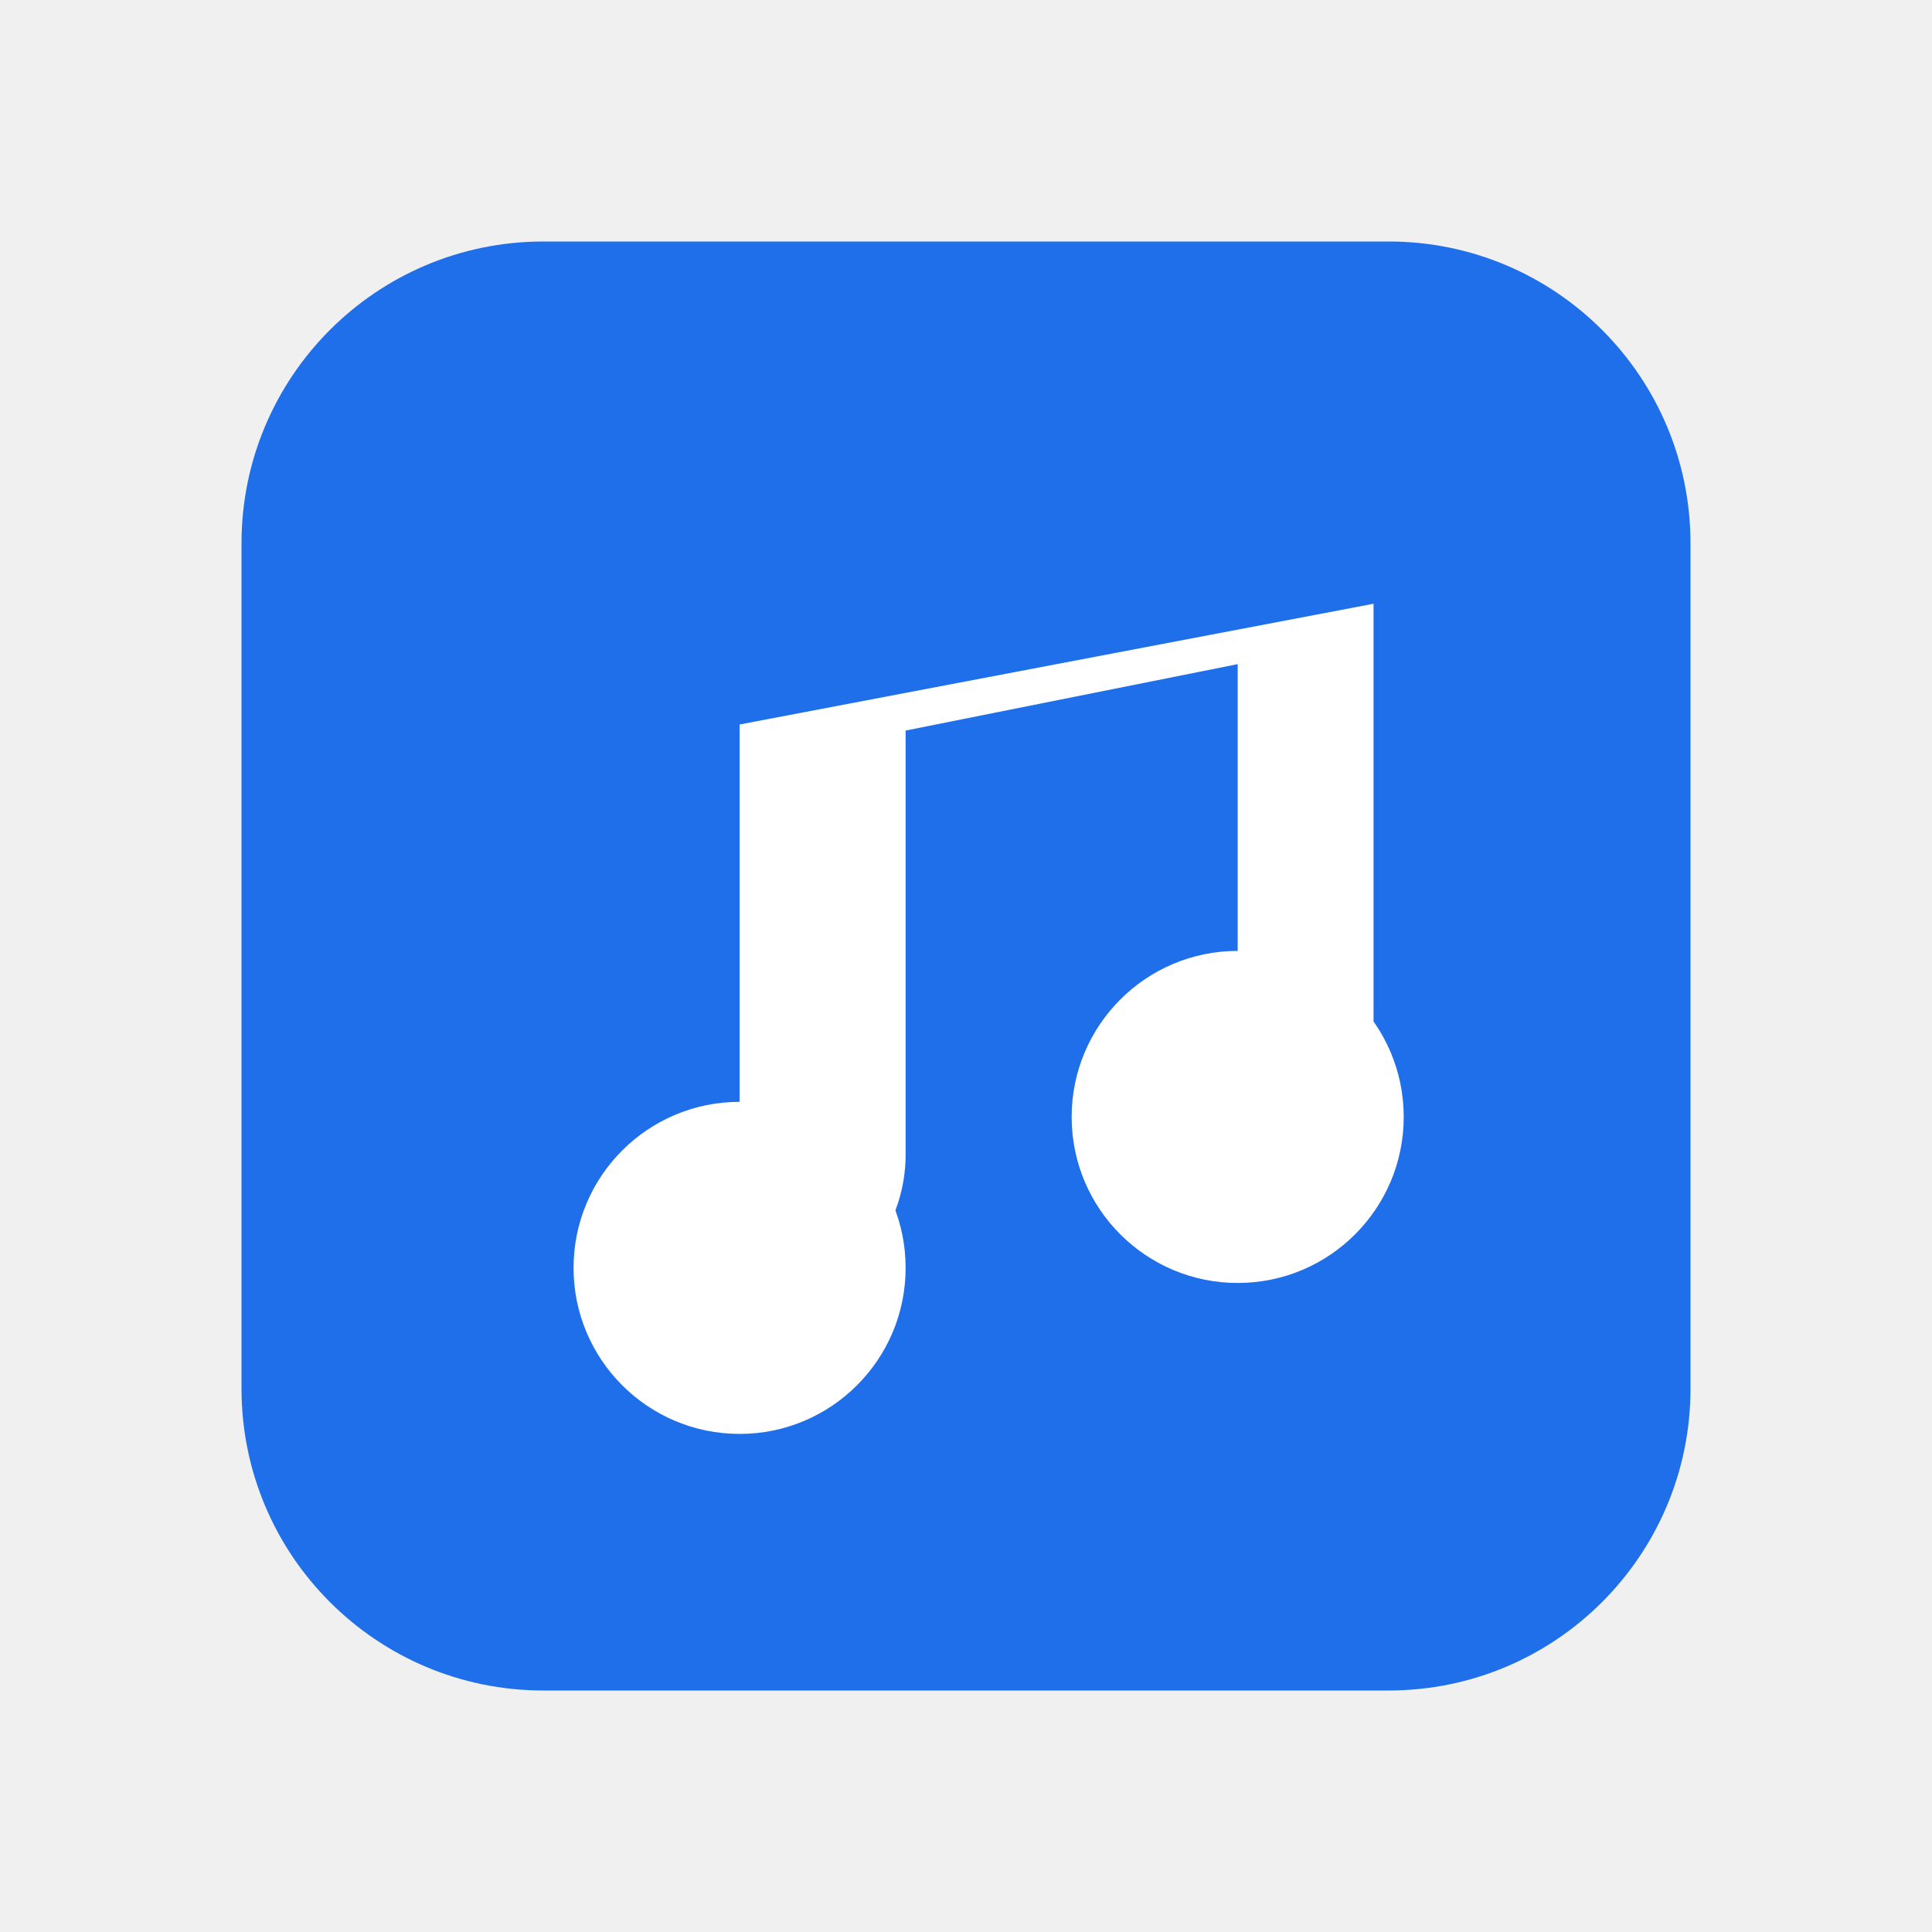
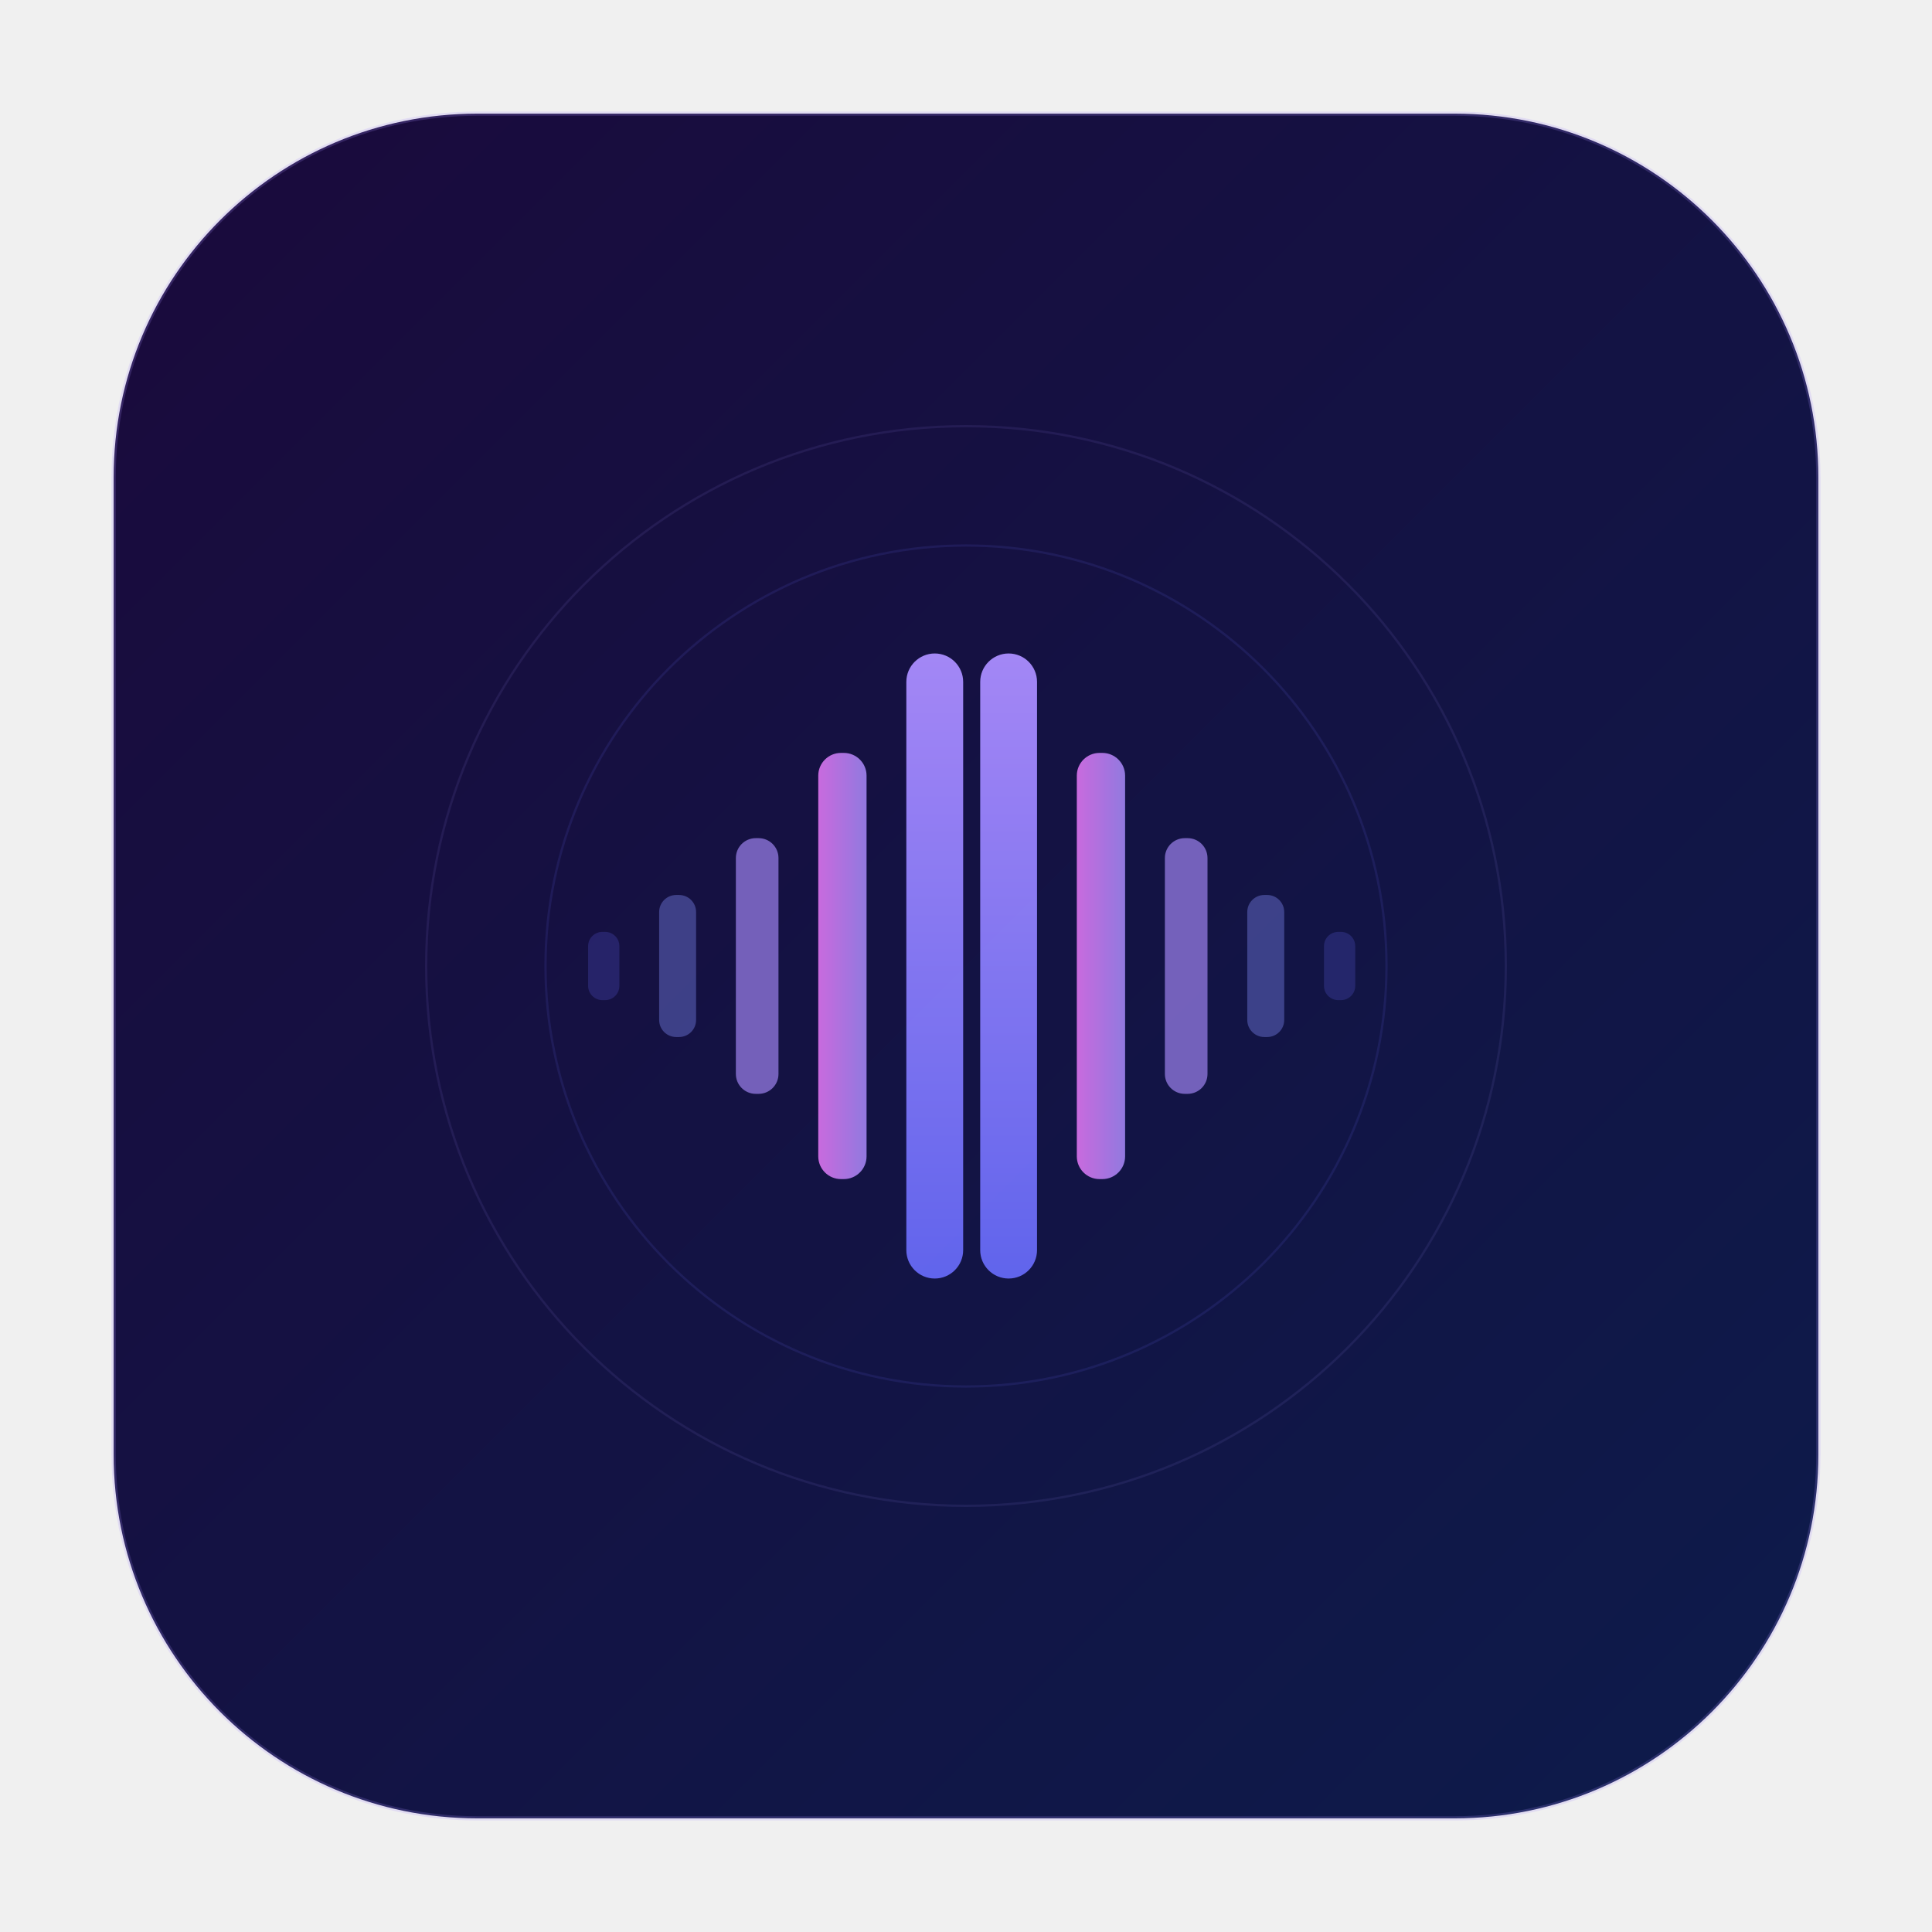
- <svg xmlns="http://www.w3.org/2000/svg" width="128" height="128" viewBox="0 0 128 128">
-   <rect x="16" y="16" width="96" height="96" rx="20" fill="#1f6feb" />
-   <circle cx="49" cy="84" r="11" fill="#ffffff" />
-   <circle cx="82" cy="74" r="11" fill="#ffffff" />
-   <path d="M60 36v40.5c0 4.5-2.9 8.5-7.2 9.9L49 88V48l42-8v30.5c0 4.5-2.9 8.5-7.2 9.9L82 82V44l-22 4.4V36z" fill="#ffffff" />
+ <svg xmlns="http://www.w3.org/2000/svg" width="100%" viewBox="0 0 680 680" role="img" style="">
+   <defs>
+     <linearGradient id="bg" x1="0" y1="0" x2="1" y2="1">
+       <stop offset="0%" stop-color="#1a0a3c" />
+       <stop offset="100%" stop-color="#0d1b4b" />
+     </linearGradient>
+     <linearGradient id="glow" x1="0" y1="0" x2="0" y2="1">
+       <stop offset="0%" stop-color="#a78bfa" />
+       <stop offset="100%" stop-color="#6366f1" />
+     </linearGradient>
+     <linearGradient id="accent" x1="0" y1="0" x2="1" y2="0">
+       <stop offset="0%" stop-color="#e879f9" />
+       <stop offset="100%" stop-color="#a78bfa" />
+     </linearGradient>
+     <clipPath id="roundedClip">
+       <rect x="40" y="40" width="600" height="600" rx="128" />
+     </clipPath>
+   </defs>
+   <rect x="40" y="40" width="600" height="600" rx="128" fill="url(#bg)" style="stroke:none;color:rgb(255, 255, 255);stroke-width:1px;stroke-linecap:butt;stroke-linejoin:miter;opacity:1;font-family:&quot;Anthropic Sans&quot;, -apple-system, BlinkMacSystemFont, &quot;Segoe UI&quot;, sans-serif;font-size:16px;font-weight:400;text-anchor:start;dominant-baseline:auto" />
+   <rect x="40" y="40" width="600" height="600" rx="128" fill="none" stroke="#a78bfa" stroke-width="1.5" opacity="0.2" style="fill:none;stroke:rgb(167, 139, 250);color:rgb(255, 255, 255);stroke-width:1.5px;stroke-linecap:butt;stroke-linejoin:miter;opacity:0.2;font-family:&quot;Anthropic Sans&quot;, -apple-system, BlinkMacSystemFont, &quot;Segoe UI&quot;, sans-serif;font-size:16px;font-weight:400;text-anchor:start;dominant-baseline:auto" />
+   <circle cx="340" cy="340" r="190" fill="none" stroke="#a78bfa" stroke-width="0.8" opacity="0.1" style="fill:none;stroke:rgb(167, 139, 250);color:rgb(255, 255, 255);stroke-width:0.8px;stroke-linecap:butt;stroke-linejoin:miter;opacity:0.1;font-family:&quot;Anthropic Sans&quot;, -apple-system, BlinkMacSystemFont, &quot;Segoe UI&quot;, sans-serif;font-size:16px;font-weight:400;text-anchor:start;dominant-baseline:auto" />
+   <circle cx="340" cy="340" r="148" fill="none" stroke="#6366f1" stroke-width="0.8" opacity="0.13" style="fill:none;stroke:rgb(99, 102, 241);color:rgb(255, 255, 255);stroke-width:0.8px;stroke-linecap:butt;stroke-linejoin:miter;opacity:0.13;font-family:&quot;Anthropic Sans&quot;, -apple-system, BlinkMacSystemFont, &quot;Segoe UI&quot;, sans-serif;font-size:16px;font-weight:400;text-anchor:start;dominant-baseline:auto" />
+   <g clip-path="url(#roundedClip)" style="fill:rgb(0, 0, 0);stroke:none;color:rgb(255, 255, 255);stroke-width:1px;stroke-linecap:butt;stroke-linejoin:miter;opacity:1;font-family:&quot;Anthropic Sans&quot;, -apple-system, BlinkMacSystemFont, &quot;Segoe UI&quot;, sans-serif;font-size:16px;font-weight:400;text-anchor:start;dominant-baseline:auto">
+     <rect x="319" y="230" width="20" height="220" rx="10" fill="url(#glow)" opacity="0.97" style="stroke:none;color:rgb(255, 255, 255);stroke-width:1px;stroke-linecap:butt;stroke-linejoin:miter;opacity:0.97;font-family:&quot;Anthropic Sans&quot;, -apple-system, BlinkMacSystemFont, &quot;Segoe UI&quot;, sans-serif;font-size:16px;font-weight:400;text-anchor:start;dominant-baseline:auto" />
+     <rect x="345" y="230" width="20" height="220" rx="10" fill="url(#glow)" opacity="0.97" style="stroke:none;color:rgb(255, 255, 255);stroke-width:1px;stroke-linecap:butt;stroke-linejoin:miter;opacity:0.97;font-family:&quot;Anthropic Sans&quot;, -apple-system, BlinkMacSystemFont, &quot;Segoe UI&quot;, sans-serif;font-size:16px;font-weight:400;text-anchor:start;dominant-baseline:auto" />
+     <rect x="288" y="265" width="17" height="150" rx="8" fill="url(#accent)" opacity="0.85" style="stroke:none;color:rgb(255, 255, 255);stroke-width:1px;stroke-linecap:butt;stroke-linejoin:miter;opacity:0.85;font-family:&quot;Anthropic Sans&quot;, -apple-system, BlinkMacSystemFont, &quot;Segoe UI&quot;, sans-serif;font-size:16px;font-weight:400;text-anchor:start;dominant-baseline:auto" />
+     <rect x="379" y="265" width="17" height="150" rx="8" fill="url(#accent)" opacity="0.85" style="stroke:none;color:rgb(255, 255, 255);stroke-width:1px;stroke-linecap:butt;stroke-linejoin:miter;opacity:0.85;font-family:&quot;Anthropic Sans&quot;, -apple-system, BlinkMacSystemFont, &quot;Segoe UI&quot;, sans-serif;font-size:16px;font-weight:400;text-anchor:start;dominant-baseline:auto" />
+     <rect x="259" y="295" width="15" height="90" rx="7" fill="#a78bfa" opacity="0.65" style="fill:rgb(167, 139, 250);stroke:none;color:rgb(255, 255, 255);stroke-width:1px;stroke-linecap:butt;stroke-linejoin:miter;opacity:0.65;font-family:&quot;Anthropic Sans&quot;, -apple-system, BlinkMacSystemFont, &quot;Segoe UI&quot;, sans-serif;font-size:16px;font-weight:400;text-anchor:start;dominant-baseline:auto" />
+     <rect x="410" y="295" width="15" height="90" rx="7" fill="#a78bfa" opacity="0.65" style="fill:rgb(167, 139, 250);stroke:none;color:rgb(255, 255, 255);stroke-width:1px;stroke-linecap:butt;stroke-linejoin:miter;opacity:0.65;font-family:&quot;Anthropic Sans&quot;, -apple-system, BlinkMacSystemFont, &quot;Segoe UI&quot;, sans-serif;font-size:16px;font-weight:400;text-anchor:start;dominant-baseline:auto" />
+     <rect x="232" y="315" width="13" height="50" rx="6" fill="#818cf8" opacity="0.38" style="fill:rgb(129, 140, 248);stroke:none;color:rgb(255, 255, 255);stroke-width:1px;stroke-linecap:butt;stroke-linejoin:miter;opacity:0.38;font-family:&quot;Anthropic Sans&quot;, -apple-system, BlinkMacSystemFont, &quot;Segoe UI&quot;, sans-serif;font-size:16px;font-weight:400;text-anchor:start;dominant-baseline:auto" />
+     <rect x="439" y="315" width="13" height="50" rx="6" fill="#818cf8" opacity="0.38" style="fill:rgb(129, 140, 248);stroke:none;color:rgb(255, 255, 255);stroke-width:1px;stroke-linecap:butt;stroke-linejoin:miter;opacity:0.38;font-family:&quot;Anthropic Sans&quot;, -apple-system, BlinkMacSystemFont, &quot;Segoe UI&quot;, sans-serif;font-size:16px;font-weight:400;text-anchor:start;dominant-baseline:auto" />
+     <rect x="207" y="328" width="11" height="24" rx="5" fill="#6366f1" opacity="0.22" style="fill:rgb(99, 102, 241);stroke:none;color:rgb(255, 255, 255);stroke-width:1px;stroke-linecap:butt;stroke-linejoin:miter;opacity:0.22;font-family:&quot;Anthropic Sans&quot;, -apple-system, BlinkMacSystemFont, &quot;Segoe UI&quot;, sans-serif;font-size:16px;font-weight:400;text-anchor:start;dominant-baseline:auto" />
+     <rect x="466" y="328" width="11" height="24" rx="5" fill="#6366f1" opacity="0.22" style="fill:rgb(99, 102, 241);stroke:none;color:rgb(255, 255, 255);stroke-width:1px;stroke-linecap:butt;stroke-linejoin:miter;opacity:0.22;font-family:&quot;Anthropic Sans&quot;, -apple-system, BlinkMacSystemFont, &quot;Segoe UI&quot;, sans-serif;font-size:16px;font-weight:400;text-anchor:start;dominant-baseline:auto" />
+   </g>
</svg>
